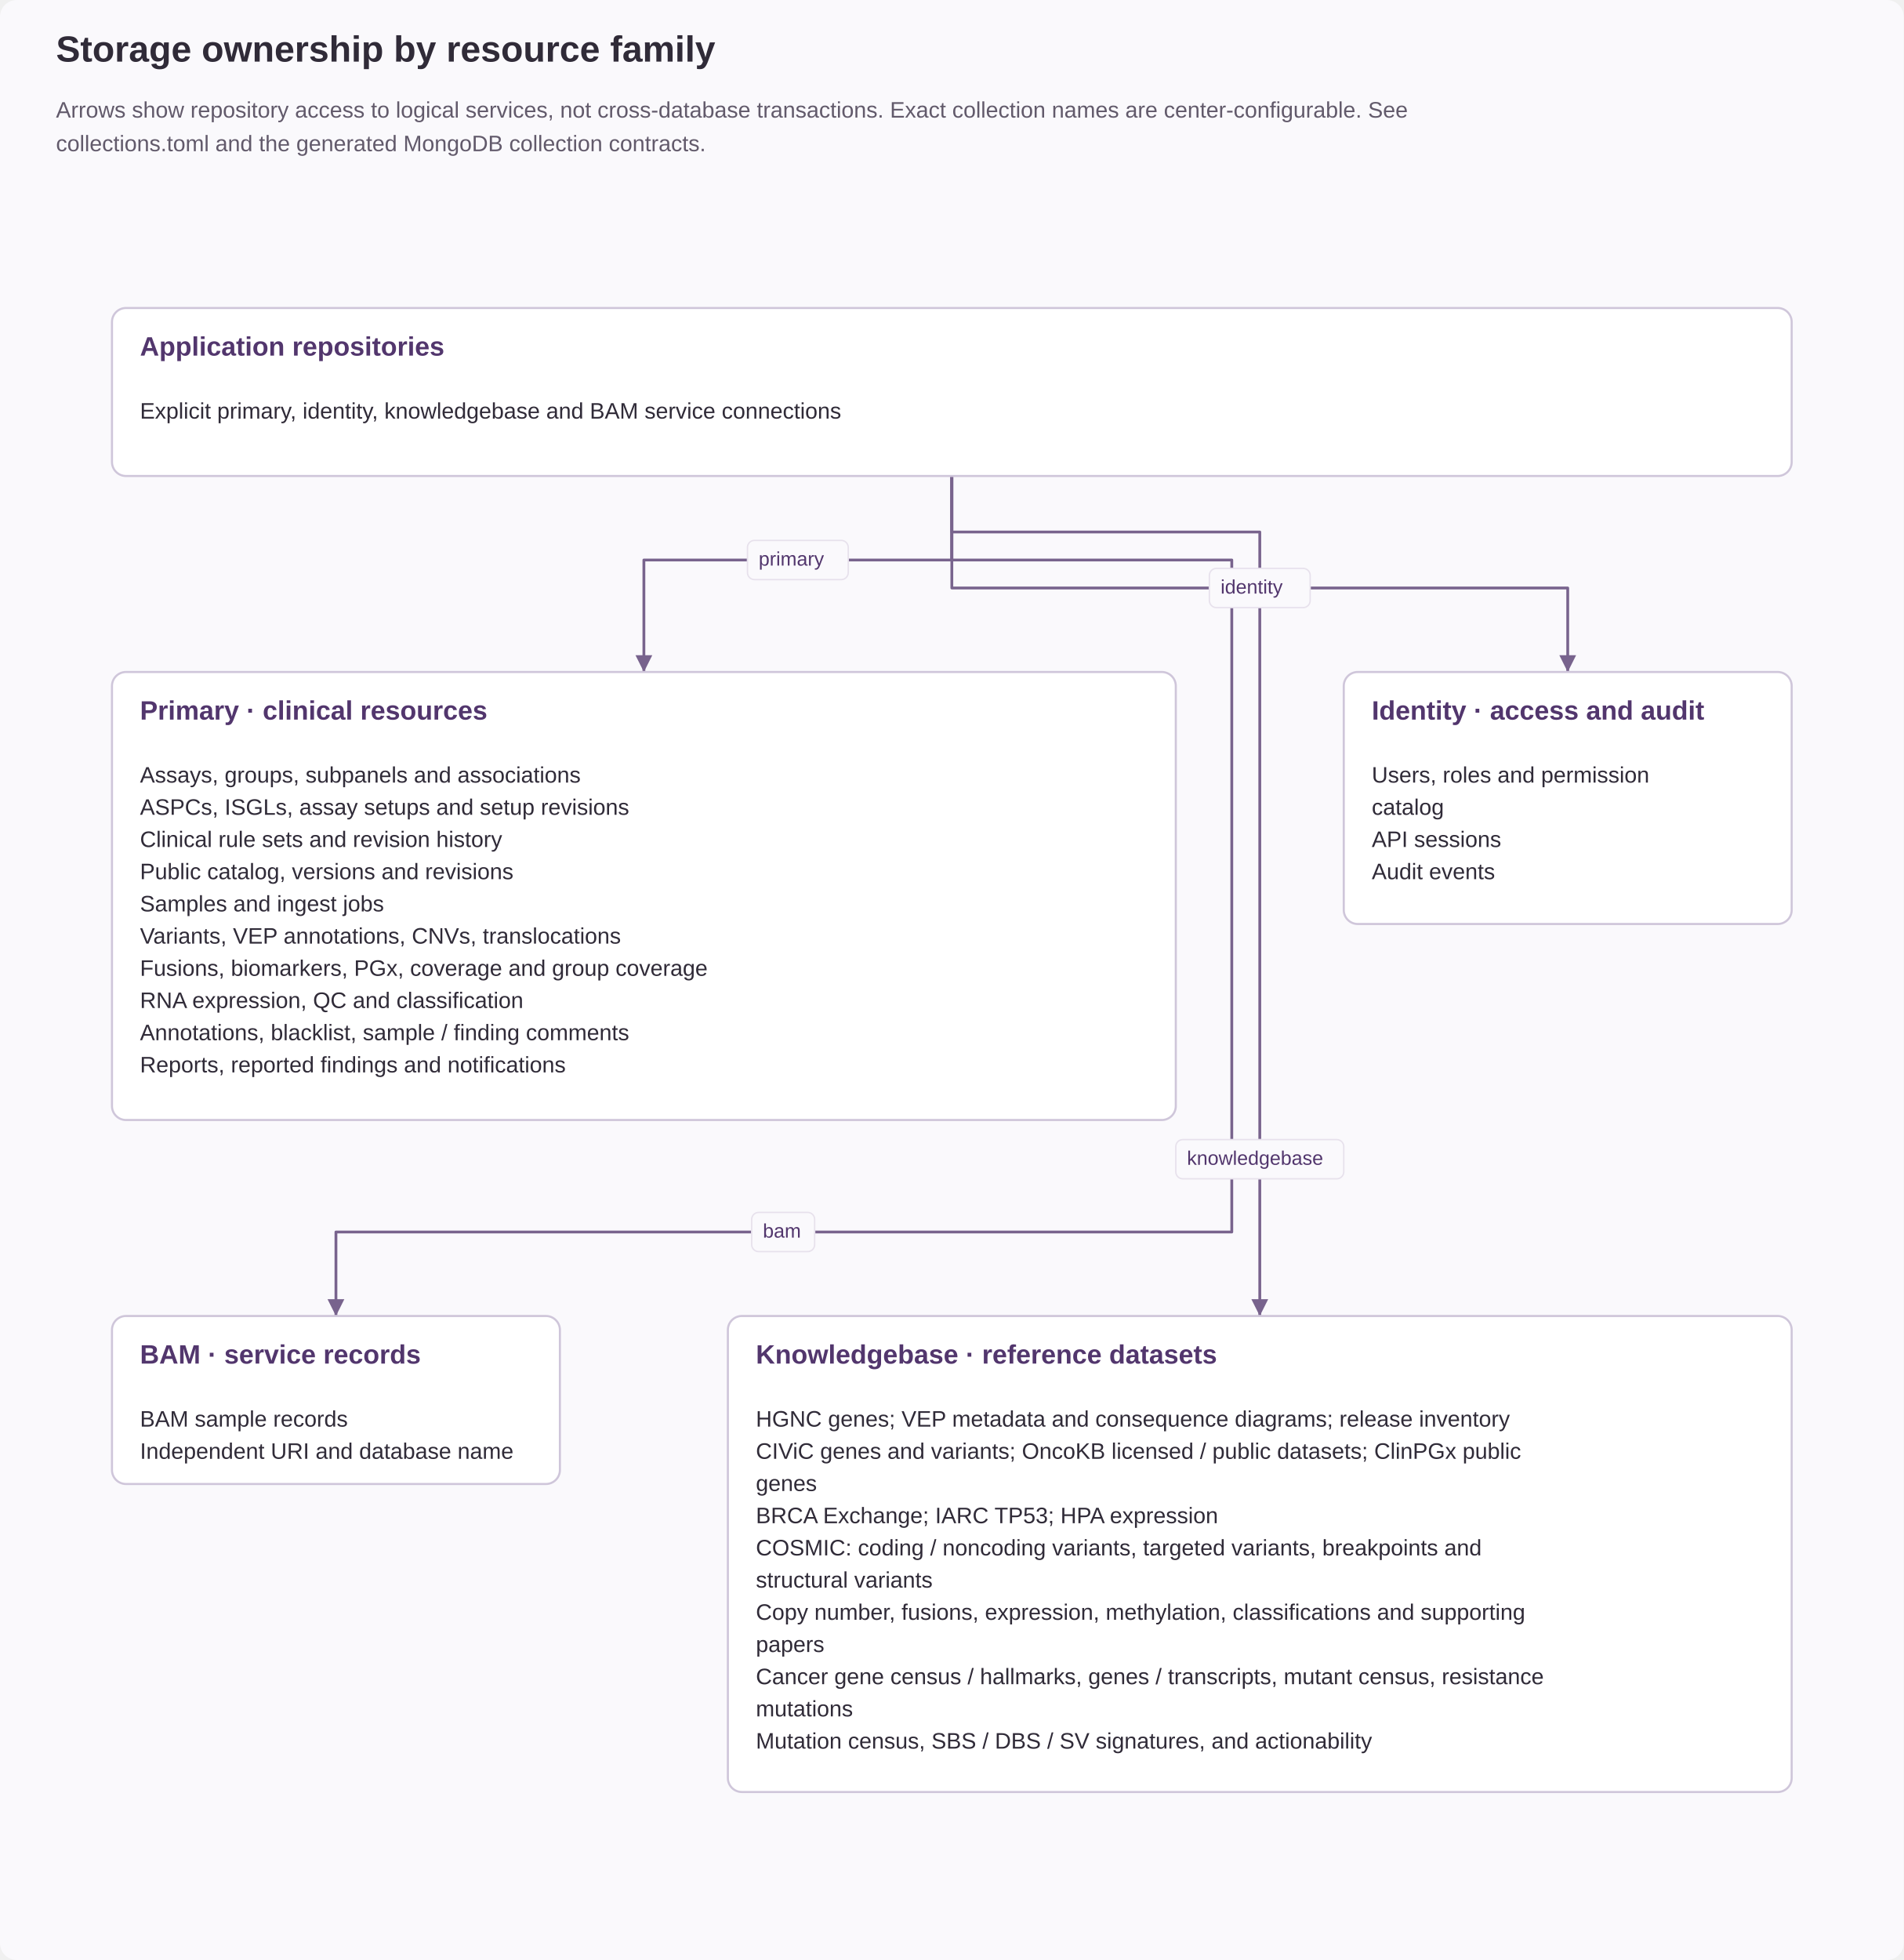
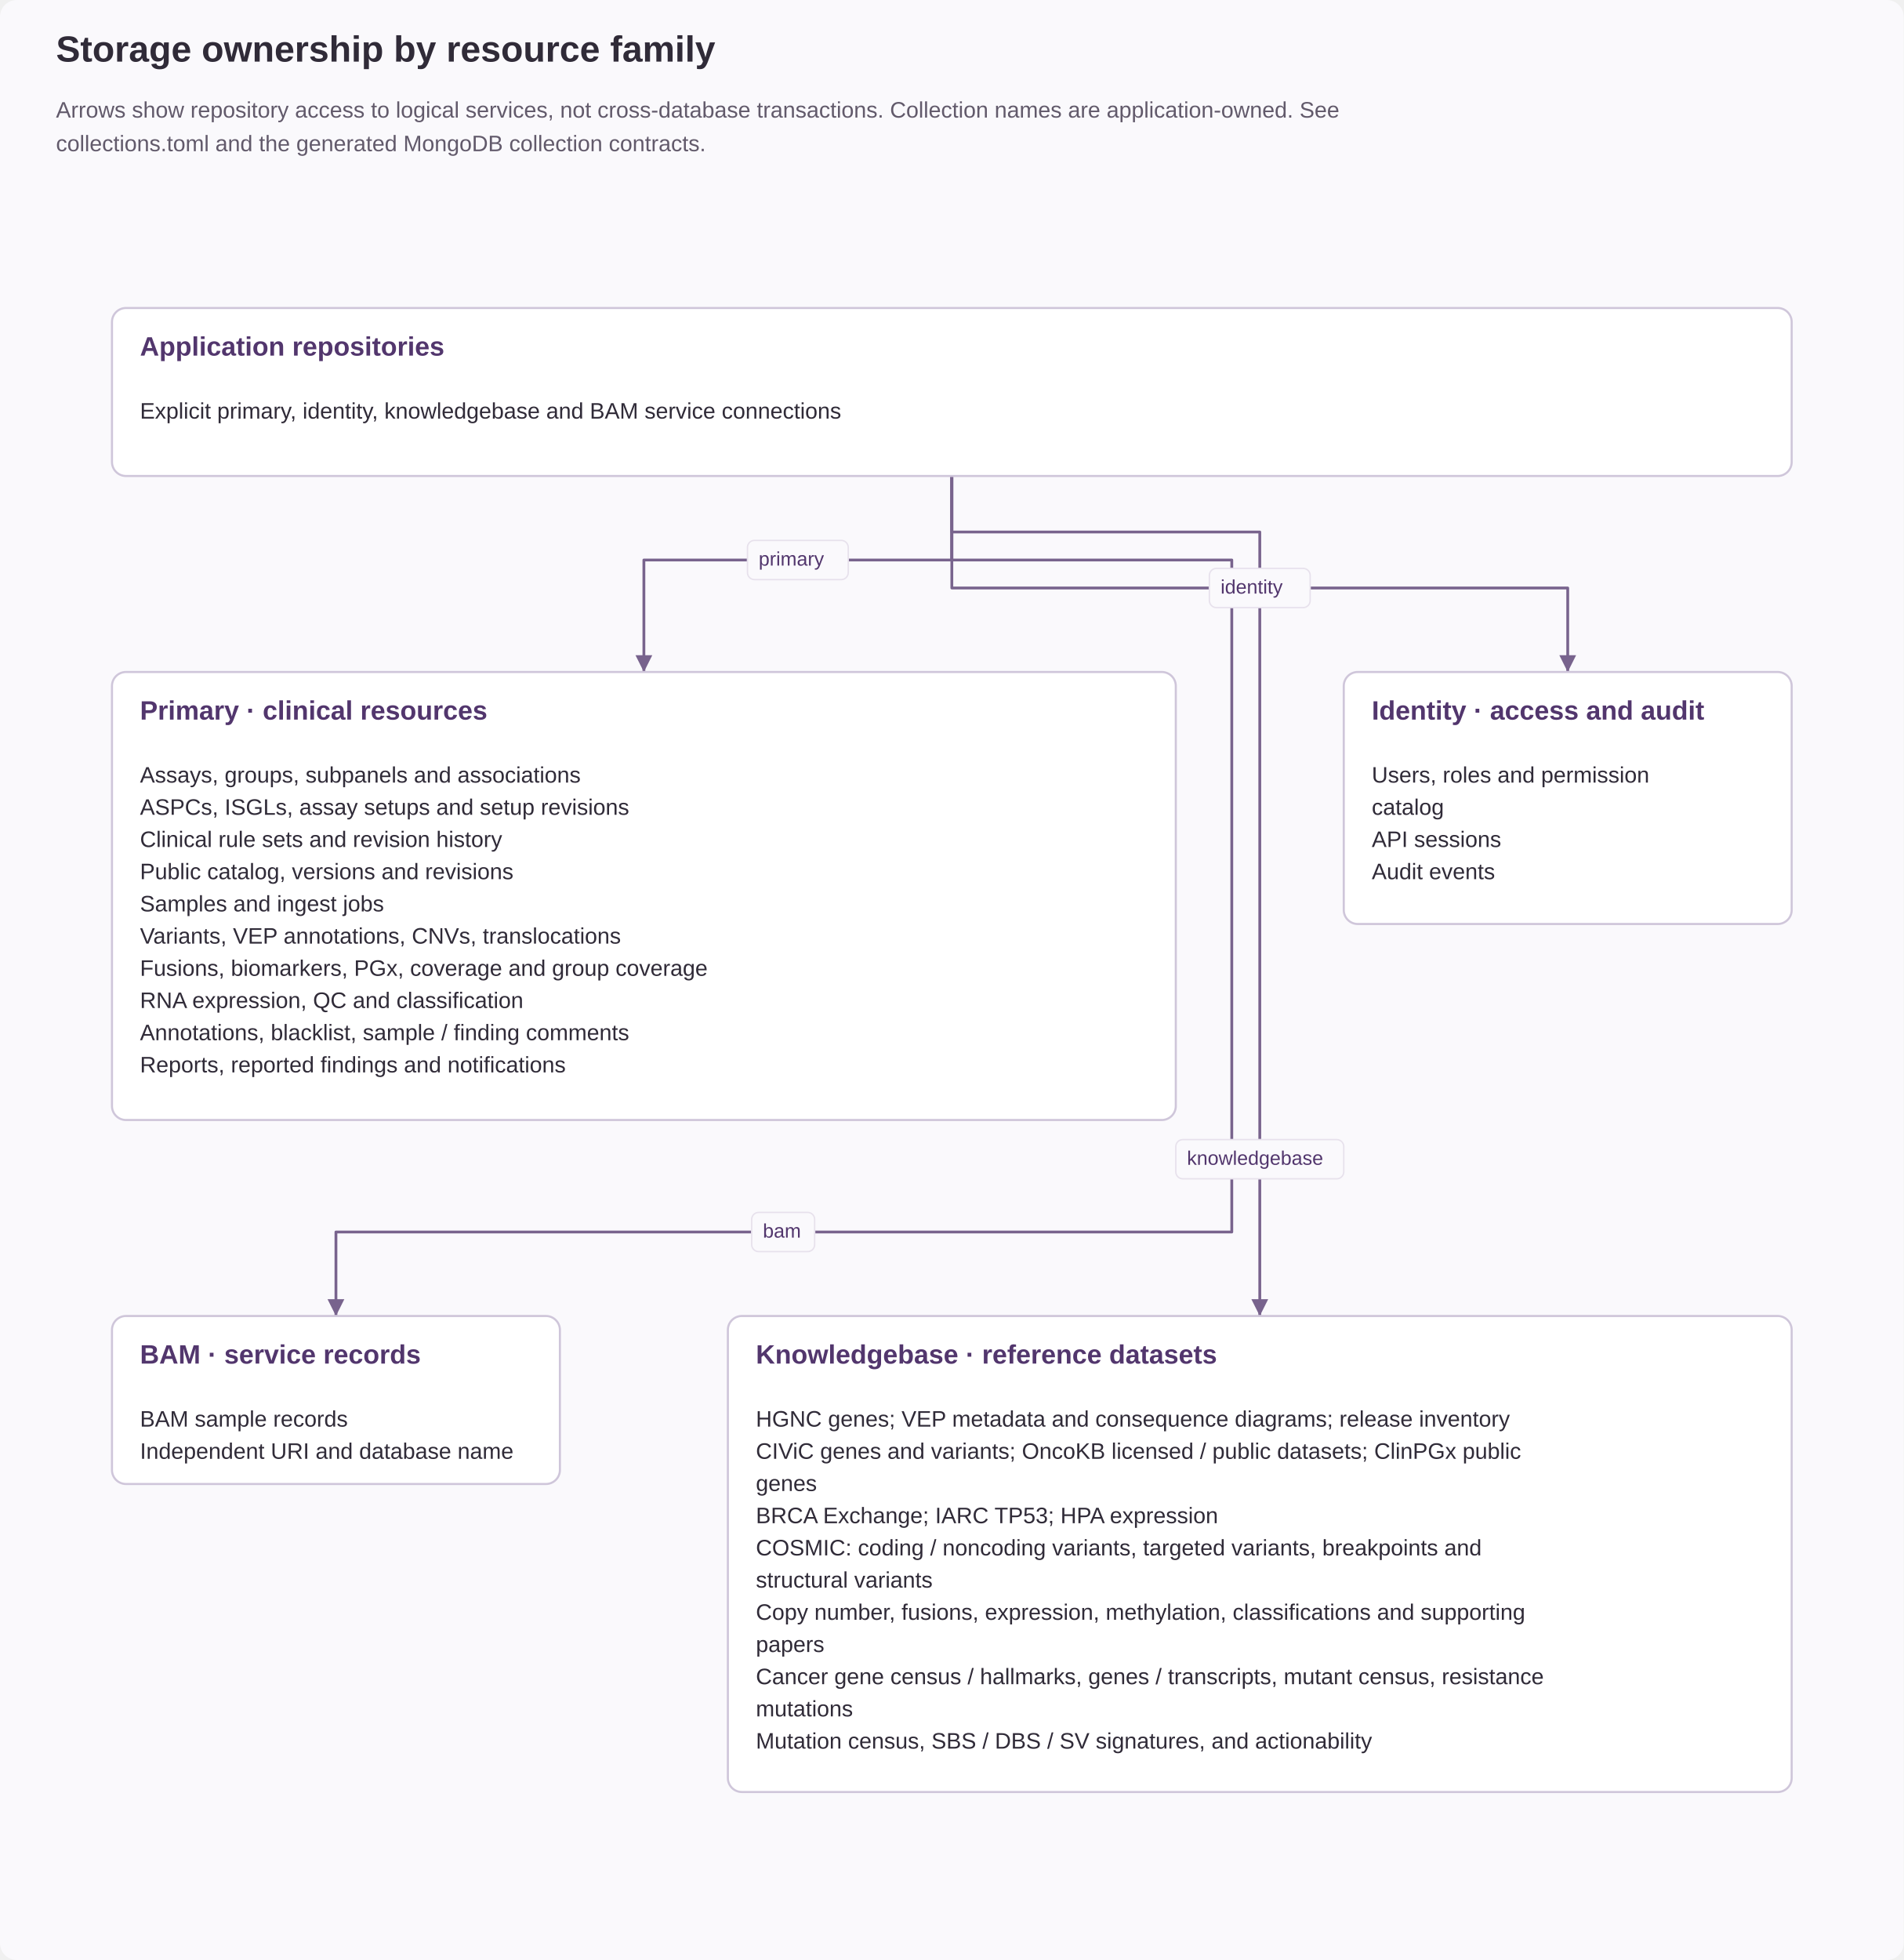
<svg xmlns="http://www.w3.org/2000/svg" width="1360" height="1400" viewBox="0 0 1360 1400" role="img" aria-labelledby="title desc">
  <defs>
    <style>text{font-family:Arial,Helvetica,sans-serif;fill:#302b38}
.heading{font-size:26px;font-weight:700}.subtitle,.note{font-size:16px;fill:#625a6b}
.card rect{fill:#fff;stroke:#cfc6da;stroke-width:1.5}.name{font-size:19px;font-weight:700;fill:#52366d}
.detail{font-size:16px}.edge{fill:none;stroke:#78638d;stroke-width:2;stroke-linejoin:round;stroke-linecap:round;marker-end:url(#arrow)}
.optional{stroke-dasharray:6 5}.edge-label rect{fill:#faf9fc;stroke:#e7e1ec}.label{font-size:14px;fill:#52366d}</style>
    <marker id="arrow" viewBox="0 0 10 10" refX="10" refY="5" markerWidth="6" markerHeight="6" orient="auto">
      <path d="M0 0 L10 5 L0 10Z" fill="#78638d" />
    </marker>
  </defs>
  <rect width="1360" height="1400" rx="12" fill="#faf9fc" />
  <text x="40" y="44" class="heading">Storage ownership by resource family</text>
-   <text x="40" y="84" class="subtitle">Arrows show repository access to logical services, not cross-database transactions. Exact collection names are center-configurable. See</text>
+   <text x="40" y="84" class="subtitle">Arrows show repository access to logical services, not cross-database transactions. Collection names are application-owned. See</text>
  <text x="40" y="108" class="subtitle">collections.toml and the generated MongoDB collection contracts.</text>
  <path d="M680 340 L680 400 L460 400 L460 480" class="edge" data-source="0" data-target="1" />
  <path d="M680 340 L680 420 L1120 420 L1120 480" class="edge" data-source="0" data-target="2" />
  <path d="M680 340 L680 400 L880 400 L880 880 L240 880 L240 940" class="edge" data-source="0" data-target="3" />
  <path d="M680 340 L680 380 L900 380 L900 940" class="edge" data-source="0" data-target="4" />
  <g class="card" data-node="0">
    <rect x="80" y="220" width="1200" height="120" rx="10" />
    <text x="100" y="254" class="name">Application repositories</text>
    <text x="100" y="299" class="detail">Explicit primary, identity, knowledgebase and BAM service connections</text>
  </g>
  <g class="card" data-node="1">
    <rect x="80" y="480" width="760" height="320" rx="10" />
    <text x="100" y="514" class="name">Primary · clinical resources</text>
    <text x="100" y="559" class="detail">Assays, groups, subpanels and associations</text>
    <text x="100" y="582" class="detail">ASPCs, ISGLs, assay setups and setup revisions</text>
    <text x="100" y="605" class="detail">Clinical rule sets and revision history</text>
    <text x="100" y="628" class="detail">Public catalog, versions and revisions</text>
    <text x="100" y="651" class="detail">Samples and ingest jobs</text>
    <text x="100" y="674" class="detail">Variants, VEP annotations, CNVs, translocations</text>
    <text x="100" y="697" class="detail">Fusions, biomarkers, PGx, coverage and group coverage</text>
    <text x="100" y="720" class="detail">RNA expression, QC and classification</text>
    <text x="100" y="743" class="detail">Annotations, blacklist, sample / finding comments</text>
    <text x="100" y="766" class="detail">Reports, reported findings and notifications</text>
  </g>
  <g class="card" data-node="2">
    <rect x="960" y="480" width="320" height="180" rx="10" />
    <text x="980" y="514" class="name">Identity · access and audit</text>
    <text x="980" y="559" class="detail">Users, roles and permission</text>
    <text x="980" y="582" class="detail">catalog</text>
    <text x="980" y="605" class="detail">API sessions</text>
    <text x="980" y="628" class="detail">Audit events</text>
  </g>
  <g class="card" data-node="3">
    <rect x="80" y="940" width="320" height="120" rx="10" />
    <text x="100" y="974" class="name">BAM · service records</text>
    <text x="100" y="1019" class="detail">BAM sample records</text>
    <text x="100" y="1042" class="detail">Independent URI and database name</text>
  </g>
  <g class="card" data-node="4">
    <rect x="520" y="940" width="760" height="340" rx="10" />
    <text x="540" y="974" class="name">Knowledgebase · reference datasets</text>
    <text x="540" y="1019" class="detail">HGNC genes; VEP metadata and consequence diagrams; release inventory</text>
    <text x="540" y="1042" class="detail">CIViC genes and variants; OncoKB licensed / public datasets; ClinPGx public</text>
    <text x="540" y="1065" class="detail">genes</text>
    <text x="540" y="1088" class="detail">BRCA Exchange; IARC TP53; HPA expression</text>
    <text x="540" y="1111" class="detail">COSMIC: coding / noncoding variants, targeted variants, breakpoints and</text>
    <text x="540" y="1134" class="detail">structural variants</text>
    <text x="540" y="1157" class="detail">Copy number, fusions, expression, methylation, classifications and supporting</text>
    <text x="540" y="1180" class="detail">papers</text>
    <text x="540" y="1203" class="detail">Cancer gene census / hallmarks, genes / transcripts, mutant census, resistance</text>
    <text x="540" y="1226" class="detail">mutations</text>
    <text x="540" y="1249" class="detail">Mutation census, SBS / DBS / SV signatures, and actionability</text>
  </g>
  <g class="edge-label">
    <rect x="534" y="386" width="72" height="28" rx="5" />
    <text x="542" y="404" class="label">primary</text>
  </g>
  <g class="edge-label">
    <rect x="864" y="406" width="72" height="28" rx="5" />
    <text x="872" y="424" class="label">identity</text>
  </g>
  <g class="edge-label">
    <rect x="537" y="866" width="45" height="28" rx="5" />
    <text x="545" y="884" class="label">bam</text>
  </g>
  <g class="edge-label">
    <rect x="840" y="814" width="120" height="28" rx="5" />
    <text x="848" y="832" class="label">knowledgebase</text>
  </g>
</svg>
